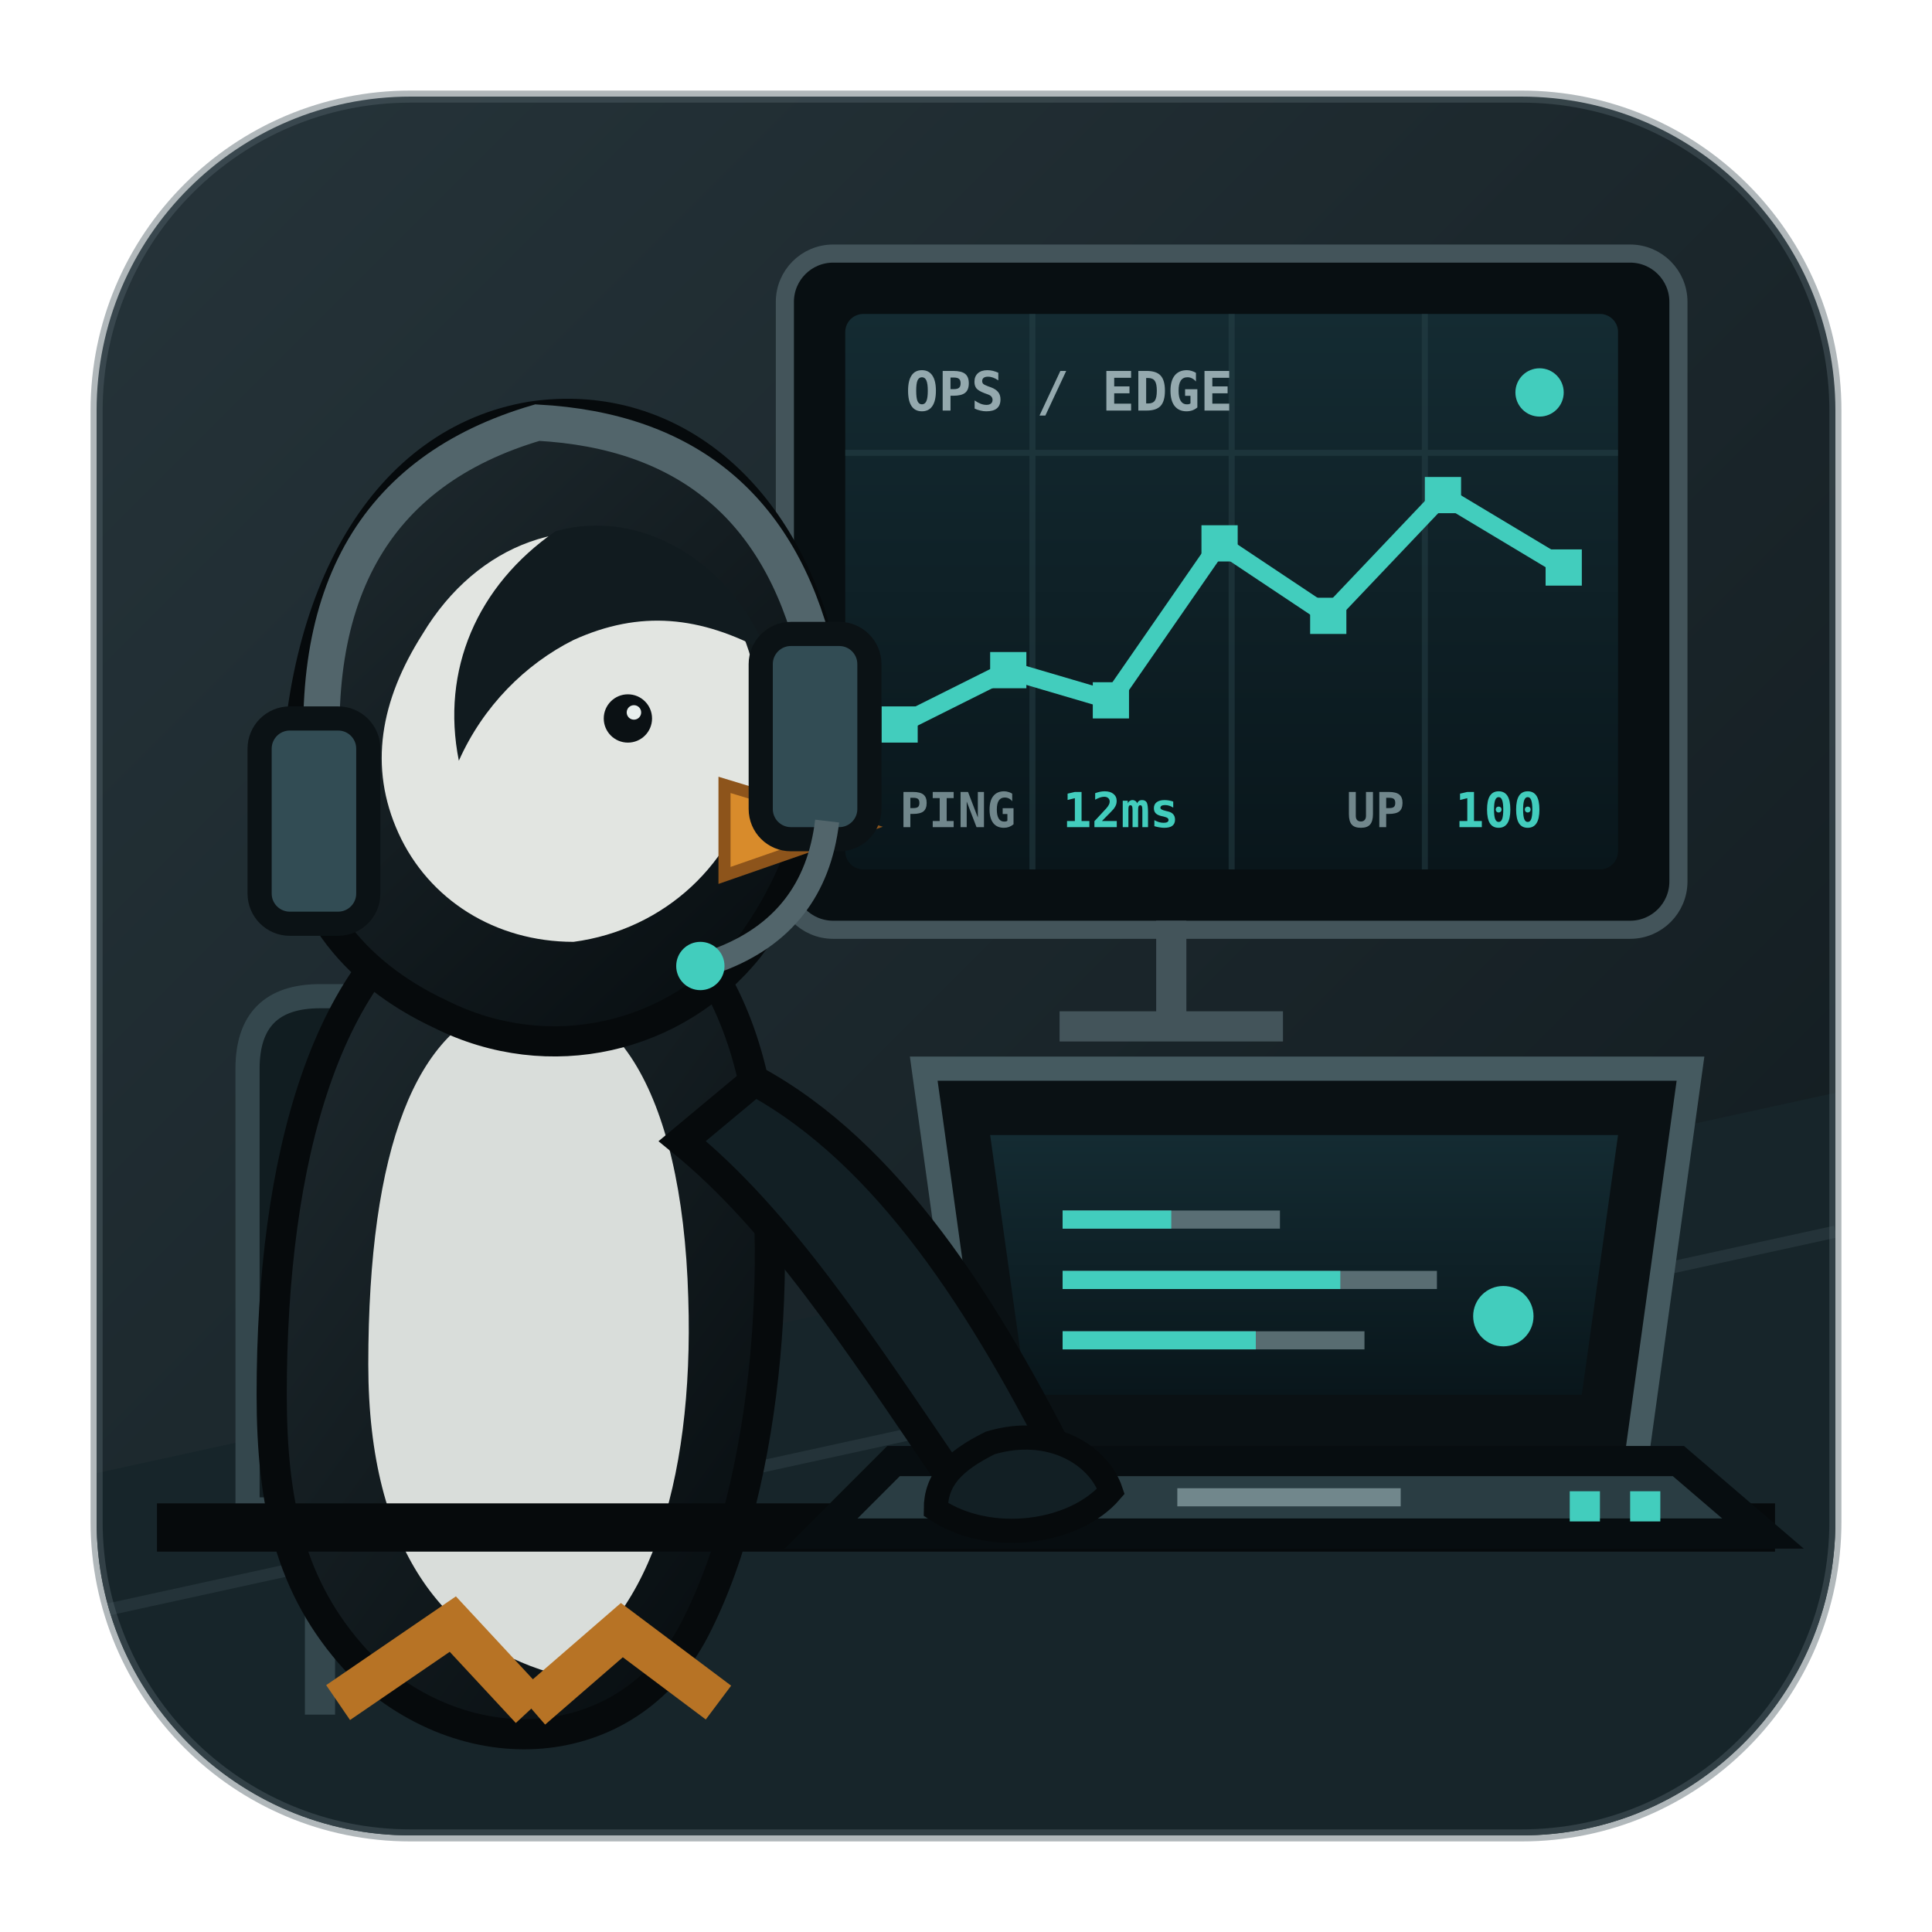
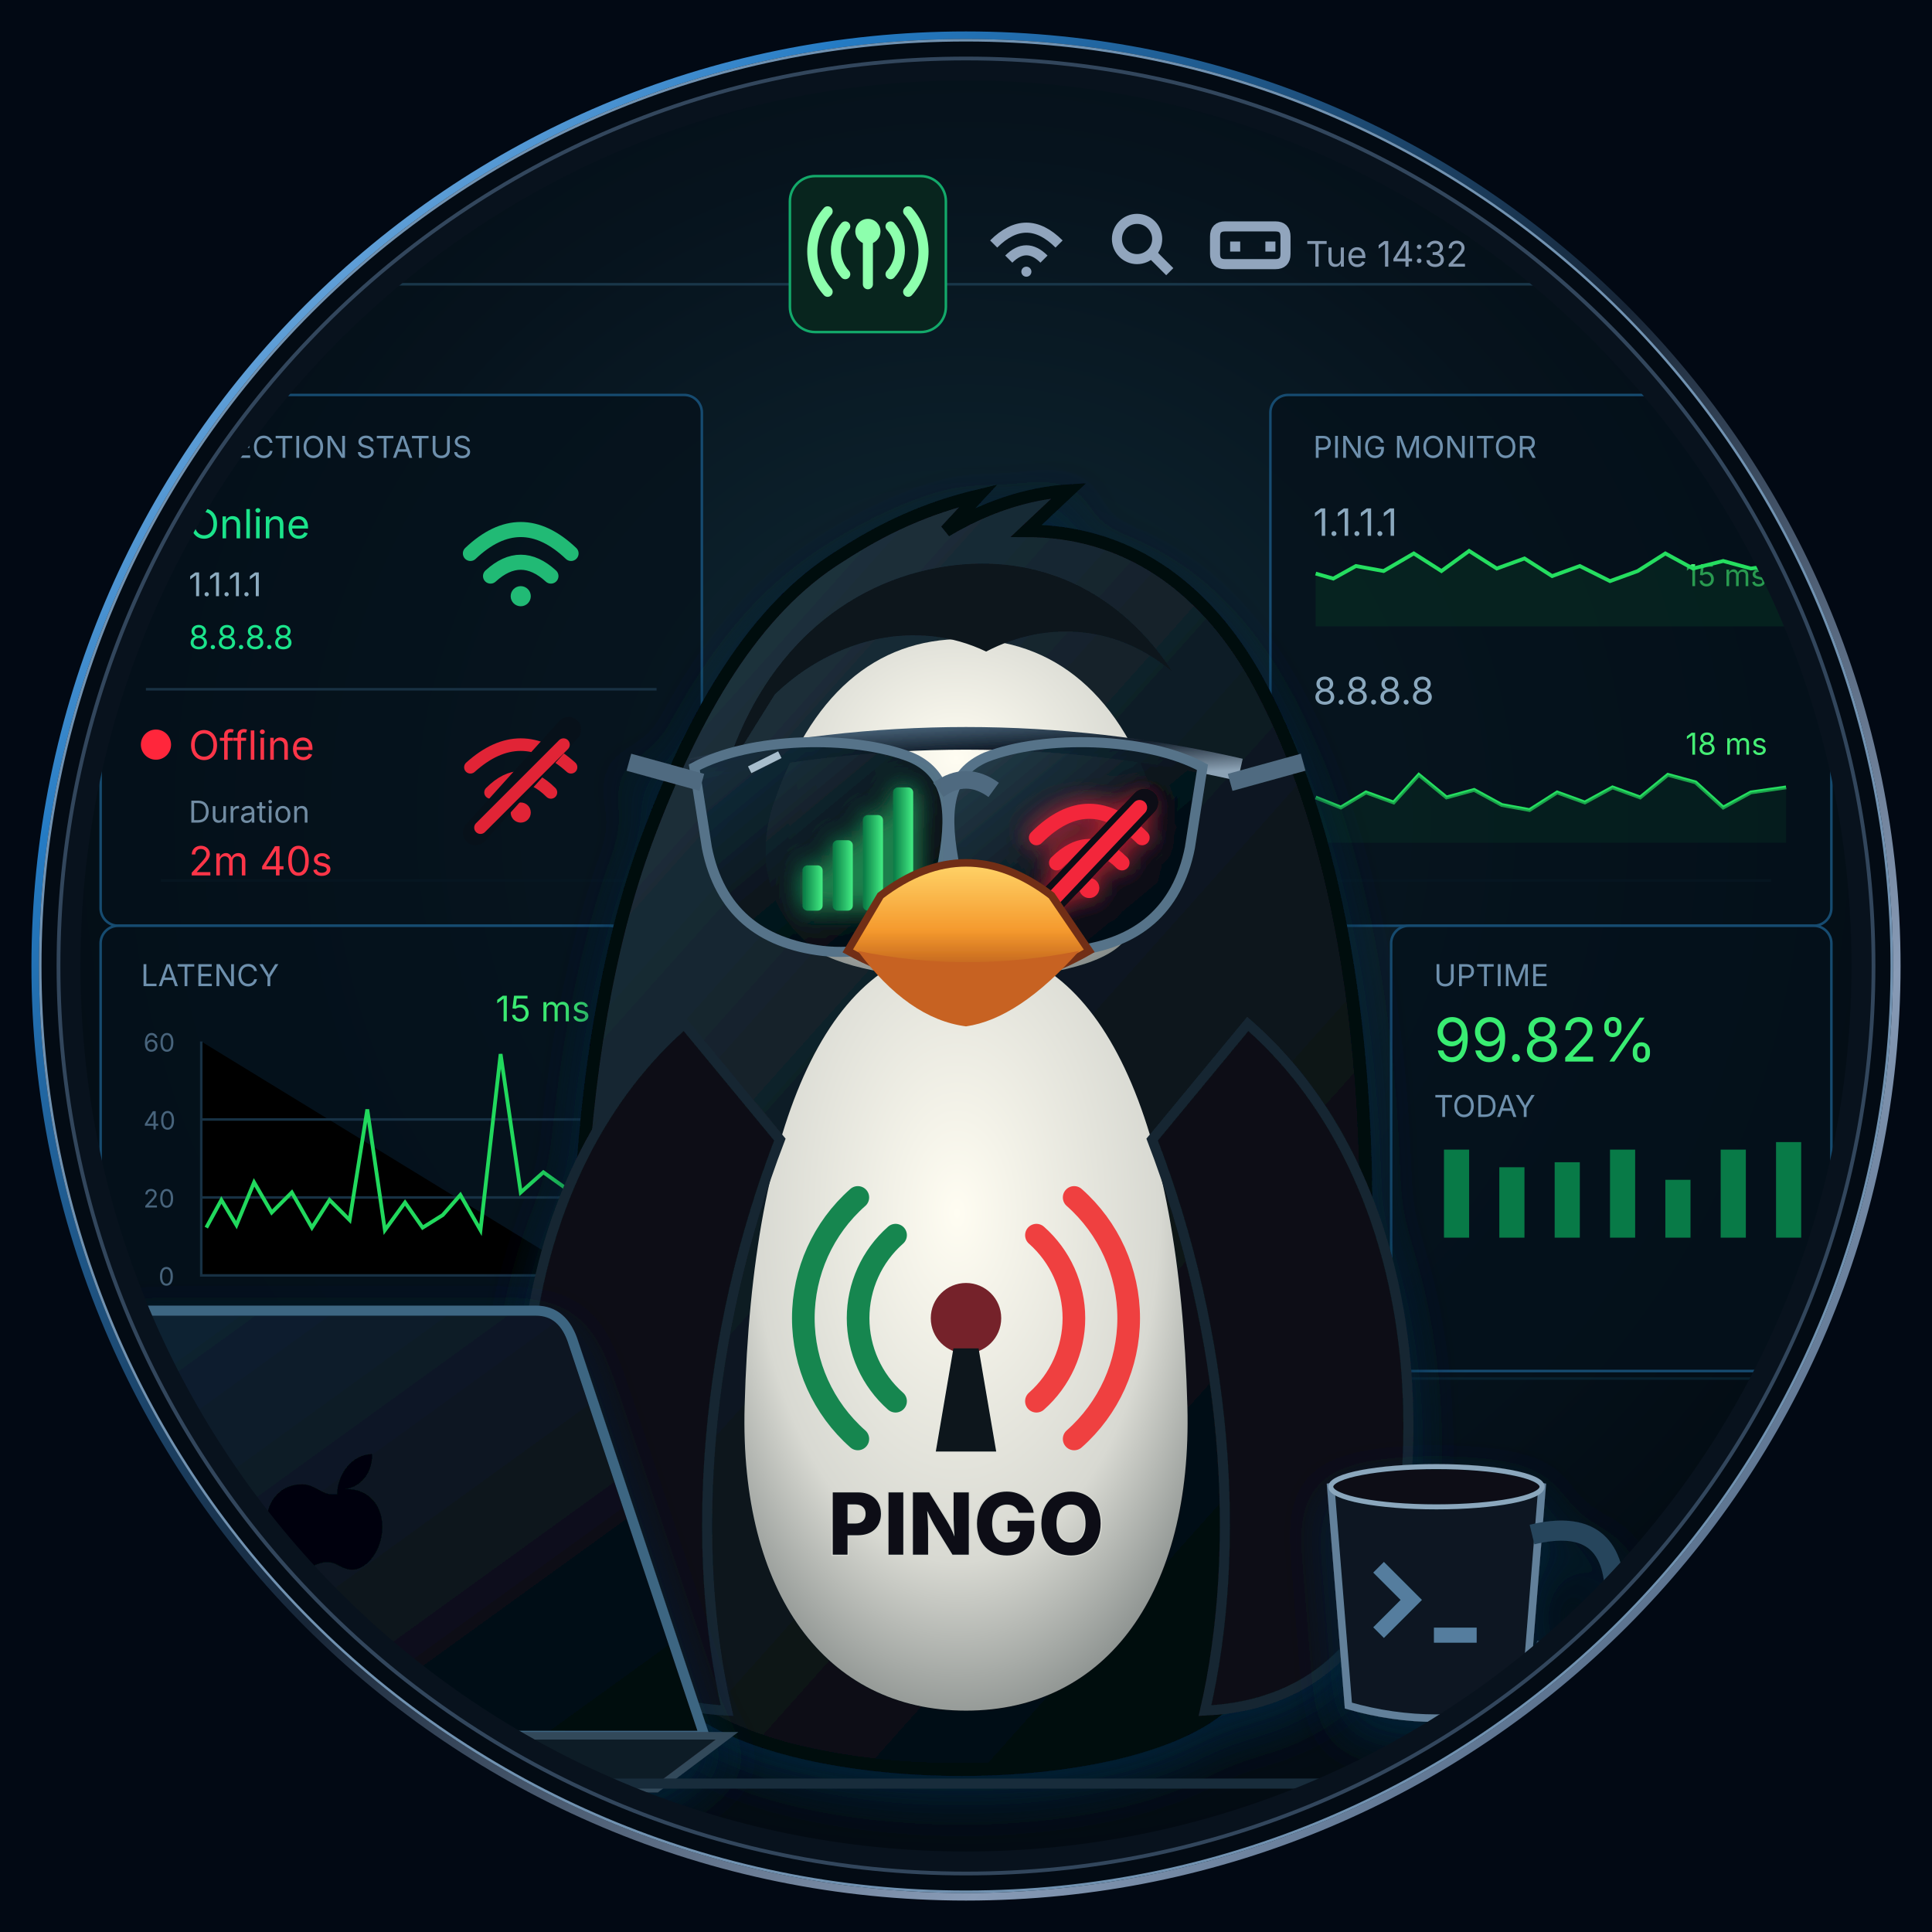
- <svg xmlns="http://www.w3.org/2000/svg" viewBox="0 0 320 320" width="320" height="320" role="img" aria-labelledby="title description">
+ <svg xmlns="http://www.w3.org/2000/svg" viewBox="0 0 768 768" width="768" height="768" role="img" aria-labelledby="title description">
  <defs>
-     <linearGradient id="shell" x1="0" y1="0" x2="1" y2="1">
-       <stop offset="0" stop-color="#26343a" />
-       <stop offset="1" stop-color="#10191d" />
-     </linearGradient>
-     <linearGradient id="plumage" x1="0" y1="0" x2="0.8" y2="1">
-       <stop offset="0" stop-color="#202c31" />
-       <stop offset="1" stop-color="#080e11" />
-     </linearGradient>
-     <linearGradient id="screen" x1="0" y1="0" x2="0" y2="1">
-       <stop offset="0" stop-color="#142b32" />
-       <stop offset="1" stop-color="#09161b" />
-     </linearGradient>
-     <clipPath id="frameClip">
-       <rect x="16" y="16" width="288" height="288" rx="52" />
+     <radialGradient id="backdrop" cx="50%" cy="42%" r="68%">
+       <stop offset="0" stop-color="#112b36" />
+       <stop offset=".55" stop-color="#06131d" />
+       <stop offset="1" stop-color="#01070d" />
+     </radialGradient>
+     <linearGradient id="rim" x1="0" y1="0" x2="1" y2="1">
+       <stop stop-color="#d8e8ff" />
+       <stop offset=".22" stop-color="#247bc4" />
+       <stop offset=".5" stop-color="#172536" />
+       <stop offset=".75" stop-color="#889bb6" />
+       <stop offset="1" stop-color="#1e3b59" />
+     </linearGradient>
+     <linearGradient id="plumage" x1=".15" y1="0" x2=".85" y2="1">
+       <stop stop-color="#223844" />
+       <stop offset=".45" stop-color="#0d1a22" />
+       <stop offset="1" stop-color="#02070b" />
+     </linearGradient>
+     <radialGradient id="belly" cx="48%" cy="35%" r="70%">
+       <stop stop-color="#fffdf2" />
+       <stop offset=".65" stop-color="#d8d9d2" />
+       <stop offset="1" stop-color="#858b89" />
+     </radialGradient>
+     <linearGradient id="beak" x1="0" y1="0" x2="0" y2="1">
+       <stop stop-color="#ffd469" />
+       <stop offset=".55" stop-color="#f59a2e" />
+       <stop offset="1" stop-color="#a94b16" />
+     </linearGradient>
+     <linearGradient id="glass" x1="0" y1="0" x2="1" y2="1">
+       <stop stop-color="#173343" stop-opacity=".92" />
+       <stop offset=".5" stop-color="#07151d" stop-opacity=".98" />
+       <stop offset="1" stop-color="#02070b" />
+     </linearGradient>
+     <linearGradient id="metal" x1="0" y1="0" x2="1" y2="1">
+       <stop stop-color="#49647a" />
+       <stop offset=".45" stop-color="#111d2a" />
+       <stop offset="1" stop-color="#8ca2b5" />
+     </linearGradient>
+     <linearGradient id="laptop" x1="0" y1="0" x2="1" y2="1">
+       <stop stop-color="#102334" />
+       <stop offset="1" stop-color="#02070c" />
+     </linearGradient>
+     <linearGradient id="greenSignal" x1="0" y1="0" x2="1" y2="0">
+       <stop stop-color="#087844" />
+       <stop offset="1" stop-color="#43ed83" />
+     </linearGradient>
+     <filter id="shadow" x="-30%" y="-30%" width="160%" height="160%">
+       <feGaussianBlur in="SourceAlpha" stdDeviation="10" />
+       <feOffset dy="8" />
+       <feColorMatrix values="0 0 0 0 0 0 0 0 0 0.02 0 0 0 0 0.05 0 0 0 .85 0" />
+       <feMerge>
+         <feMergeNode />
+         <feMergeNode in="SourceGraphic" />
+       </feMerge>
+     </filter>
+     <filter id="glow" x="-80%" y="-80%" width="260%" height="260%">
+       <feGaussianBlur stdDeviation="5" result="blur" />
+       <feMerge>
+         <feMergeNode in="blur" />
+         <feMergeNode in="SourceGraphic" />
+       </feMerge>
+     </filter>
+     <clipPath id="sceneClip">
+       <circle cx="384" cy="384" r="354" />
    </clipPath>
  </defs>
-   <rect x="16" y="16" width="288" height="288" rx="52" fill="url(#shell)" />
-   <g clip-path="url(#frameClip)">
-     <path d="M16 244 L304 181 V304 H16 Z" fill="#17252a" />
-     <path d="M16 267 L304 204" stroke="#314248" stroke-width="2" opacity="0.5" />
-     <rect x="130" y="42" width="148" height="112" rx="8" fill="#080f12" stroke="#43545a" stroke-width="3" />
-     <rect x="140" y="52" width="128" height="92" rx="3" fill="url(#screen)" />
-     <path d="M140 75 H268 M171 52 V144 M204 52 V144 M236 52 V144" stroke="#2a444c" stroke-width="1" opacity="0.45" />
-     <text x="150" y="68" font-family="Menlo,Consolas,monospace" font-size="9" font-weight="700" fill="#94a9ae">OPS / EDGE</text>
-     <circle cx="255" cy="65" r="4" fill="#42cdbd" />
-     <path d="M149 120 L167 111 L184 116 L202 90 L220 102 L239 82 L259 94" fill="none" stroke="#42cdbd" stroke-width="3" stroke-linecap="square" stroke-linejoin="miter" />
-     <g fill="#42cdbd">
-       <rect x="146" y="117" width="6" height="6" />
-       <rect x="164" y="108" width="6" height="6" />
-       <rect x="181" y="113" width="6" height="6" />
-       <rect x="199" y="87" width="6" height="6" />
-       <rect x="217" y="99" width="6" height="6" />
-       <rect x="236" y="79" width="6" height="6" />
-       <rect x="256" y="91" width="6" height="6" />
-     </g>
-     <g font-family="Menlo,Consolas,monospace" font-size="8" font-weight="700">
-       <text x="149" y="137" fill="#71878c">PING</text>
-       <text x="176" y="137" fill="#42cdbd">12ms</text>
-       <text x="223" y="137" fill="#71878c">UP</text>
-       <text x="241" y="137" fill="#42cdbd">100</text>
-     </g>
-     <path d="M194 155 V169 M178 170 H210" fill="none" stroke="#43545a" stroke-width="5" stroke-linecap="square" />
-     <path d="M41 177 Q41 165 53 165 H102 Q114 165 114 177 V250 H41 Z" fill="#111d21" stroke="#34474d" stroke-width="4" />
-     <path d="M53 176 H102 V241 H53 Z" fill="#1b2b30" />
-     <path d="M53 250 V284 M103 250 V284" stroke="#34474d" stroke-width="5" />
-     <path d="M45 231 C45 192 54 159 76 148 C98 137 119 151 125 180 C130 204 128 245 115 270 C104 291 77 293 59 275 C48 263 45 249 45 231 Z" fill="url(#plumage)" stroke="#060a0c" stroke-width="5" />
-     <path d="M61 226 C61 190 69 170 84 166 C101 162 113 180 114 215 C115 246 107 270 91 277 C74 272 61 257 61 226 Z" fill="#d9ddda" />
-     <path d="M49 134 C49 98 64 73 88 69 C108 66 126 78 134 101 C140 119 136 141 124 157 C112 172 91 177 73 168 C58 161 49 149 49 134 Z" fill="url(#plumage)" stroke="#060a0c" stroke-width="5" />
-     <path d="M70 105 C79 90 95 84 110 91 C122 97 128 111 125 128 C122 143 110 154 95 156 C82 156 71 149 66 138 C61 127 63 116 70 105 Z" fill="#e2e5e1" />
-     <path d="M92 88 C106 84 121 93 127 108 C116 102 106 101 95 106 C87 110 80 117 76 126 C73 111 79 97 92 88 Z" fill="#111b1f" />
-     <circle cx="104" cy="119" r="4" fill="#0b1114" />
-     <circle cx="105" cy="118" r="1.2" fill="#e8efed" />
-     <path d="M120 130 L143 137 L120 145 Z" fill="#d88b2b" stroke="#8d541b" stroke-width="2" stroke-linejoin="miter" />
-     <path d="M54 133 Q48 82 89 70 Q126 72 135 108" fill="none" stroke="#52656b" stroke-width="6" />
-     <rect x="43" y="119" width="18" height="34" rx="5" fill="#324c54" stroke="#0b1215" stroke-width="4" />
-     <rect x="126" y="105" width="18" height="34" rx="5" fill="#324c54" stroke="#0b1215" stroke-width="4" />
-     <path d="M137 136 Q135 153 119 159" fill="none" stroke="#52656b" stroke-width="4" />
-     <circle cx="116" cy="160" r="4" fill="#42cdbd" />
-     <path d="M26 253 H294" stroke="#060a0c" stroke-width="8" />
-     <path d="M153 177 H280 L271 242 H162 Z" fill="#0a1114" stroke="#455a60" stroke-width="4" stroke-linejoin="miter" />
-     <path d="M164 188 H268 L262 231 H170 Z" fill="url(#screen)" />
-     <path d="M176 202 H212 M176 212 H238 M176 222 H226" stroke="#71878c" stroke-width="3" opacity="0.75" />
-     <path d="M176 202 H194 M176 212 H222 M176 222 H208" stroke="#42cdbd" stroke-width="3" />
-     <circle cx="249" cy="218" r="5" fill="#42cdbd" />
-     <path d="M148 242 H278 L292 254 H136 Z" fill="#2a3d43" stroke="#070d10" stroke-width="5" stroke-linejoin="miter" />
-     <path d="M195 248 H232" stroke="#71878c" stroke-width="3" />
-     <g fill="#42cdbd">
-       <rect x="158" y="247" width="5" height="5" />
-       <rect x="168" y="247" width="5" height="5" />
-       <rect x="260" y="247" width="5" height="5" />
-       <rect x="270" y="247" width="5" height="5" />
-     </g>
-     <path d="M113 189 C129 202 142 222 157 244 L177 244 C163 216 147 191 125 179 Z" fill="#121f24" stroke="#060a0c" stroke-width="5" stroke-linejoin="miter" />
-     <path d="M164 239 C174 236 182 241 184 247 C178 254 164 256 155 250 C155 245 158 242 164 239 Z" fill="#121f24" stroke="#060a0c" stroke-width="4" />
-     <path d="M56 282 L75 269 L88 283" fill="none" stroke="#b77325" stroke-width="7" stroke-linejoin="miter" />
-     <path d="M88 283 L103 270 L119 282" fill="none" stroke="#b77325" stroke-width="7" stroke-linejoin="miter" />
+   <rect width="768" height="768" fill="#020914" />
+   <circle cx="384" cy="384" r="370" fill="#030b14" stroke="url(#rim)" stroke-width="3" />
+   <circle cx="384" cy="384" r="357" fill="url(#backdrop)" stroke="#32465c" stroke-width="9" />
+   <g clip-path="url(#sceneClip)">
+     <path d="M45 113 H723" stroke="#19374a" />
+     <path d="M64 350 H704 M64 548 H704" stroke="#0b2a39" opacity=".65" />
+     <g transform="translate(314 70)">
+       <rect width="62" height="62" rx="10" fill="#08251e" stroke="#13a96a" />
+       <g fill="none" stroke="#8dffad" stroke-width="4" stroke-linecap="round">
+         <path d="M31 43 V25" />
+         <path d="M22 39 A14 14 0 0 1 22 20 M40 39 A14 14 0 0 0 40 20" />
+         <path d="M15 46 A24 24 0 0 1 15 14 M47 46 A24 24 0 0 0 47 14" />
+       </g>
+       <circle cx="31" cy="22" r="5" fill="#8dffad" />
+     </g>
+     <g transform="translate(395 83)" fill="none" stroke="#91a5bd" stroke-width="4">
+       <path d="M0 14 Q13 1 26 14 M6 20 Q13 13 20 20" />
+       <circle cx="13" cy="25" r="2" fill="#91a5bd" stroke="none" />
+       <circle cx="57" cy="12" r="8" />
+       <path d="M63 18 L70 25" />
+       <path d="M92 7 H112 Q116 7 116 11 V18 Q116 22 112 22 H92 Q88 22 88 18 V11 Q88 7 92 7 Z M94 15 H98 M108 15 H112" />
+     </g>
+     <text x="519" y="106" fill="#8397ae" font-family="-apple-system,BlinkMacSystemFont,sans-serif" font-size="14">Tue 14:32</text>
+     <g transform="translate(40 157)" font-family="-apple-system,BlinkMacSystemFont,sans-serif">
+       <rect width="239" height="211" rx="7" fill="#05111b" fill-opacity=".72" stroke="#164b70" />
+       <text x="17" y="25" fill="#6e90ad" font-size="12">CONNECTION STATUS</text>
+       <circle cx="22" cy="51" r="6" fill="#18d47b" />
+       <text x="35" y="57" fill="#1be48b" font-size="16">Online</text>
+       <text x="35" y="80" fill="#8dacc0" font-size="13">1.1.1.1</text>
+       <text x="35" y="101" fill="#1be48b" font-size="13">8.8.8.8</text>
+       <g transform="translate(147 48)" fill="none" stroke="#21ba75" stroke-width="6" stroke-linecap="round">
+         <path d="M0 15 Q20 -4 40 15 M8 24 Q20 13 32 24" />
+         <circle cx="20" cy="32" r="4" fill="#21ba75" stroke="none" />
+       </g>
+       <path d="M18 117 H221" stroke="#183143" />
+       <circle cx="22" cy="139" r="6" fill="#ff263b" />
+       <text x="35" y="145" fill="#ff3548" font-size="16">Offline</text>
+       <text x="35" y="170" fill="#718ca3" font-size="12">Duration</text>
+       <text x="35" y="191" fill="#ff3548" font-size="16">2m 40s</text>
+       <g transform="translate(147 135)" fill="none" stroke="#e12436" stroke-width="5" stroke-linecap="round">
+         <path d="M0 13 Q20 -5 40 13 M8 23 Q20 11 32 23" />
+         <circle cx="20" cy="31" r="4" fill="#e12436" stroke="none" />
+         <path d="M2 39 L39 -2" stroke="#07111a" stroke-width="10" />
+         <path d="M4 37 L37 4" />
+       </g>
+     </g>
+     <g transform="translate(505 157)" font-family="-apple-system,BlinkMacSystemFont,sans-serif">
+       <rect width="223" height="211" rx="7" fill="#05111b" fill-opacity=".72" stroke="#164b70" />
+       <text x="17" y="25" fill="#6e90ad" font-size="12">PING MONITOR</text>
+       <text x="17" y="56" fill="#8aa8be" font-size="15">1.1.1.1</text>
+       <text x="165" y="76" fill="#45ee75" font-size="12">15 ms</text>
+       <path d="M18 92 H205 V67 L191 69 180 66 168 69 157 63 146 70 135 74 123 68 112 72 101 65 90 69 79 62 68 70 57 63 45 70 34 68 25 73 18 71 Z" fill="#063523" opacity=".45" />
+       <path d="M18 71 L25 73 34 68 45 70 57 63 68 70 79 62 90 69 101 65 112 72 123 68 135 74 146 70 157 63 168 69 180 66 191 69 205 67" fill="none" stroke="#25de60" stroke-width="1.5" />
+       <text x="17" y="123" fill="#8aa8be" font-size="15">8.8.8.8</text>
+       <text x="165" y="143" fill="#45ee75" font-size="12">18 ms</text>
+       <path d="M18 160 L28 164 38 158 49 162 59 151 70 160 81 157 92 163 103 165 114 158 125 162 136 156 147 160 158 151 169 154 180 164 191 158 205 156" fill="none" stroke="#25de60" stroke-width="1.5" />
+       <path d="M18 160 L28 164 38 158 49 162 59 151 70 160 81 157 92 163 103 165 114 158 125 162 136 156 147 160 158 151 169 154 180 164 191 158 205 156 V178 H18 Z" fill="#063523" opacity=".35" />
+     </g>
+     <g font-family="-apple-system,BlinkMacSystemFont,sans-serif">
+       <rect x="40" y="368" width="209" height="177" rx="7" fill="#05111b" fill-opacity=".78" stroke="#164b70" />
+       <text x="56" y="392" fill="#6e90ad" font-size="12">LATENCY</text>
+       <text x="197" y="406" fill="#3bea72" font-size="14">15 ms</text>
+       <path d="M80 414 V507 H232 M80 445 H232 M80 476 H232" stroke="#173144" />
+       <text x="57" y="418" fill="#48647c" font-size="10">60</text>
+       <text x="57" y="449" fill="#48647c" font-size="10">40</text>
+       <text x="57" y="480" fill="#48647c" font-size="10">20</text>
+       <text x="63" y="511" fill="#48647c" font-size="10">0</text>
+       <path d="M82 488 L88 477 94 487 101 470 108 482 116 474 124 488 131 477 139 485 146 441 153 489 161 478 168 488 176 483 183 475 191 489 199 419 207 474 216 466 230 476" fill="none" stroke="#21d95d" stroke-width="1.5" />
+       <text x="72" y="528" fill="#405b72" font-size="10">-60s</text>
+       <text x="124" y="528" fill="#405b72" font-size="10">-30s</text>
+       <text x="204" y="528" fill="#405b72" font-size="10">0s</text>
+       <rect x="553" y="368" width="175" height="177" rx="7" fill="#05111b" fill-opacity=".78" stroke="#164b70" />
+       <text x="570" y="392" fill="#6e90ad" font-size="12">UPTIME</text>
+       <text x="570" y="422" fill="#39ed72" font-size="24">99.82%</text>
+       <text x="570" y="444" fill="#6e90ad" font-size="12">TODAY</text>
+       <g fill="#087a47">
+         <rect x="574" y="457" width="10" height="35" />
+         <rect x="596" y="464" width="10" height="28" />
+         <rect x="618" y="462" width="10" height="30" />
+         <rect x="640" y="457" width="10" height="35" />
+         <rect x="662" y="469" width="10" height="23" />
+         <rect x="684" y="457" width="10" height="35" />
+         <rect x="706" y="454" width="10" height="38" />
+       </g>
+     </g>
+     <g filter="url(#shadow)">
+       <path d="M244 620 C222 551 226 417 257 334 C276 283 300 242 334 221 C351 210 368 202 389 197 L376 211 C391 202 408 196 425 195 L408 211 C447 211 478 232 499 269 C527 319 542 391 543 473 C545 552 530 622 492 672 C460 714 306 714 268 672 C257 658 249 641 244 620 Z" fill="url(#plumage)" stroke="#02070b" stroke-width="5" />
+       <path d="M307 321 C322 276 348 254 383 254 C419 254 446 276 460 321 C466 343 459 363 445 376 C425 394 342 393 322 376 C307 363 300 343 307 321 Z" fill="url(#belly)" />
+       <path d="M296 559 C299 445 330 376 384 376 C438 376 469 445 472 559 C474 633 440 680 384 680 C328 680 294 633 296 559 Z" fill="url(#belly)" />
+       <path d="M288 308 C302 261 335 231 377 225 C413 220 445 235 466 267 C445 249 417 246 392 259 C365 246 332 253 308 276 Z" fill="#0b151c" />
+       <path d="M275 306 Q384 281 493 306" fill="none" stroke="url(#metal)" stroke-width="9" />
+       <path d="M276 305 C298 293 339 292 362 301 C376 307 379 320 375 342 C371 367 354 381 327 378 C302 375 286 362 281 337 Z" fill="url(#glass)" stroke="#567389" stroke-width="4" />
+       <path d="M392 301 C415 292 456 293 478 305 L473 337 C468 362 452 375 427 378 C400 381 383 367 379 342 C375 320 378 307 392 301 Z" fill="url(#glass)" stroke="#567389" stroke-width="4" />
+       <path d="M373 314 Q384 306 395 314" fill="none" stroke="#506a80" stroke-width="7" />
+       <path d="M279 311 L250 303 M489 311 L518 303" stroke="#506a80" stroke-width="7" />
+       <path d="M298 306 L310 300" stroke="#d9efff" stroke-width="3" opacity=".75" />
+       <g fill="url(#greenSignal)" filter="url(#glow)">
+         <rect x="319" y="344" width="8" height="18" rx="2" />
+         <rect x="331" y="334" width="8" height="28" rx="2" />
+         <rect x="343" y="324" width="8" height="38" rx="2" />
+         <rect x="355" y="313" width="8" height="49" rx="2" />
+       </g>
+       <g transform="translate(412 316)" fill="none" stroke="#f3263a" stroke-width="6" stroke-linecap="round" filter="url(#glow)">
+         <path d="M0 17 Q21 -4 42 17 M8 27 Q21 14 34 27" />
+         <circle cx="21" cy="37" r="4" fill="#f3263a" stroke="none" />
+         <path d="M4 44 L43 3" stroke="#071017" stroke-width="11" />
+         <path d="M6 42 L41 5" />
+       </g>
+       <path d="M350 356 Q384 330 418 356 L433 378 Q386 405 337 378 Z" fill="url(#beak)" stroke="#712f13" stroke-width="3" />
+       <path d="M341 378 Q384 387 429 378 Q405 405 384 408 Q361 405 341 378 Z" fill="#c76222" />
+       <path d="M272 407 C225 448 201 519 210 600 C216 650 245 678 289 680 C274 615 280 531 310 453 Z" fill="#071017" stroke="#152530" stroke-width="4" />
+       <path d="M496 407 C543 448 567 519 558 600 C552 650 523 678 479 680 C494 615 488 531 458 453 Z" fill="#071017" stroke="#152530" stroke-width="4" />
+       <g transform="translate(384 524)" fill="none" stroke-width="9" stroke-linecap="round">
+         <circle r="14" fill="#752329" stroke="none" />
+         <path d="M-28 -33 A44 44 0 0 0 -28 33 M-43 -48 A64 64 0 0 0 -43 48" stroke="#168650" />
+         <path d="M28 -33 A44 44 0 0 1 28 33 M43 -48 A64 64 0 0 1 43 48" stroke="#ef3f3f" />
+         <path d="M-5 12 L-12 53 H12 L5 12 Z" fill="#07131a" stroke="none" />
+       </g>
+       <text x="384" y="618" text-anchor="middle" fill="#071017" stroke="#d6d6cf" stroke-width="1" paint-order="stroke" font-family="-apple-system,BlinkMacSystemFont,sans-serif" font-size="34" font-weight="800">PINGO</text>
+     </g>
+     <g filter="url(#shadow)">
+       <path d="M46 521 H213 Q224 521 228 534 L280 690 H88 Z" fill="url(#laptop)" stroke="#3e6682" stroke-width="4" />
+       <path d="M90 690 H289 L261 711 H109 Z" fill="#111d28" stroke="#32485a" stroke-width="3" />
+       <path d="M134 594 C134 586 140 578 148 578 C148 587 142 592 136 592 C145 591 152 597 152 607 C152 616 146 624 140 624 C136 624 134 621 130 621 C126 621 123 624 119 624 C112 624 106 614 106 605 C106 596 112 590 120 590 C125 590 128 594 132 594 Z" fill="#01060b" />
+     </g>
+     <g filter="url(#shadow)">
+       <path d="M529 591 Q571 583 613 591 L606 678 Q571 688 536 678 Z" fill="#091722" stroke="#62809a" stroke-width="3" />
+       <ellipse cx="571" cy="591" rx="42" ry="8" fill="#071019" stroke="#8ba7bd" stroke-width="2" />
+       <path d="M609 610 Q642 602 642 635 Q642 665 610 656" fill="none" stroke="#25445c" stroke-width="8" />
+       <path d="M548 623 L561 636 L548 649 M570 650 H587" fill="none" stroke="#547d9e" stroke-width="6" />
+     </g>
+     <path d="M70 709 H698" stroke="#182c3b" stroke-width="4" />
+     <path d="M289 711 H477" stroke="#16c765" stroke-width="5" opacity=".3" filter="url(#glow)" />
+     <path d="M420 711 H548" stroke="#f1263b" stroke-width="5" opacity=".25" filter="url(#glow)" />
  </g>
-   <rect x="16" y="16" width="288" height="288" rx="52" fill="none" stroke="#526168" stroke-width="2" opacity="0.45" />
+   <circle cx="384" cy="384" r="356" fill="none" stroke="#08121d" stroke-width="8" />
+   <circle cx="384" cy="384" r="368" fill="none" stroke="#8cb4d8" opacity=".8" />
</svg>
